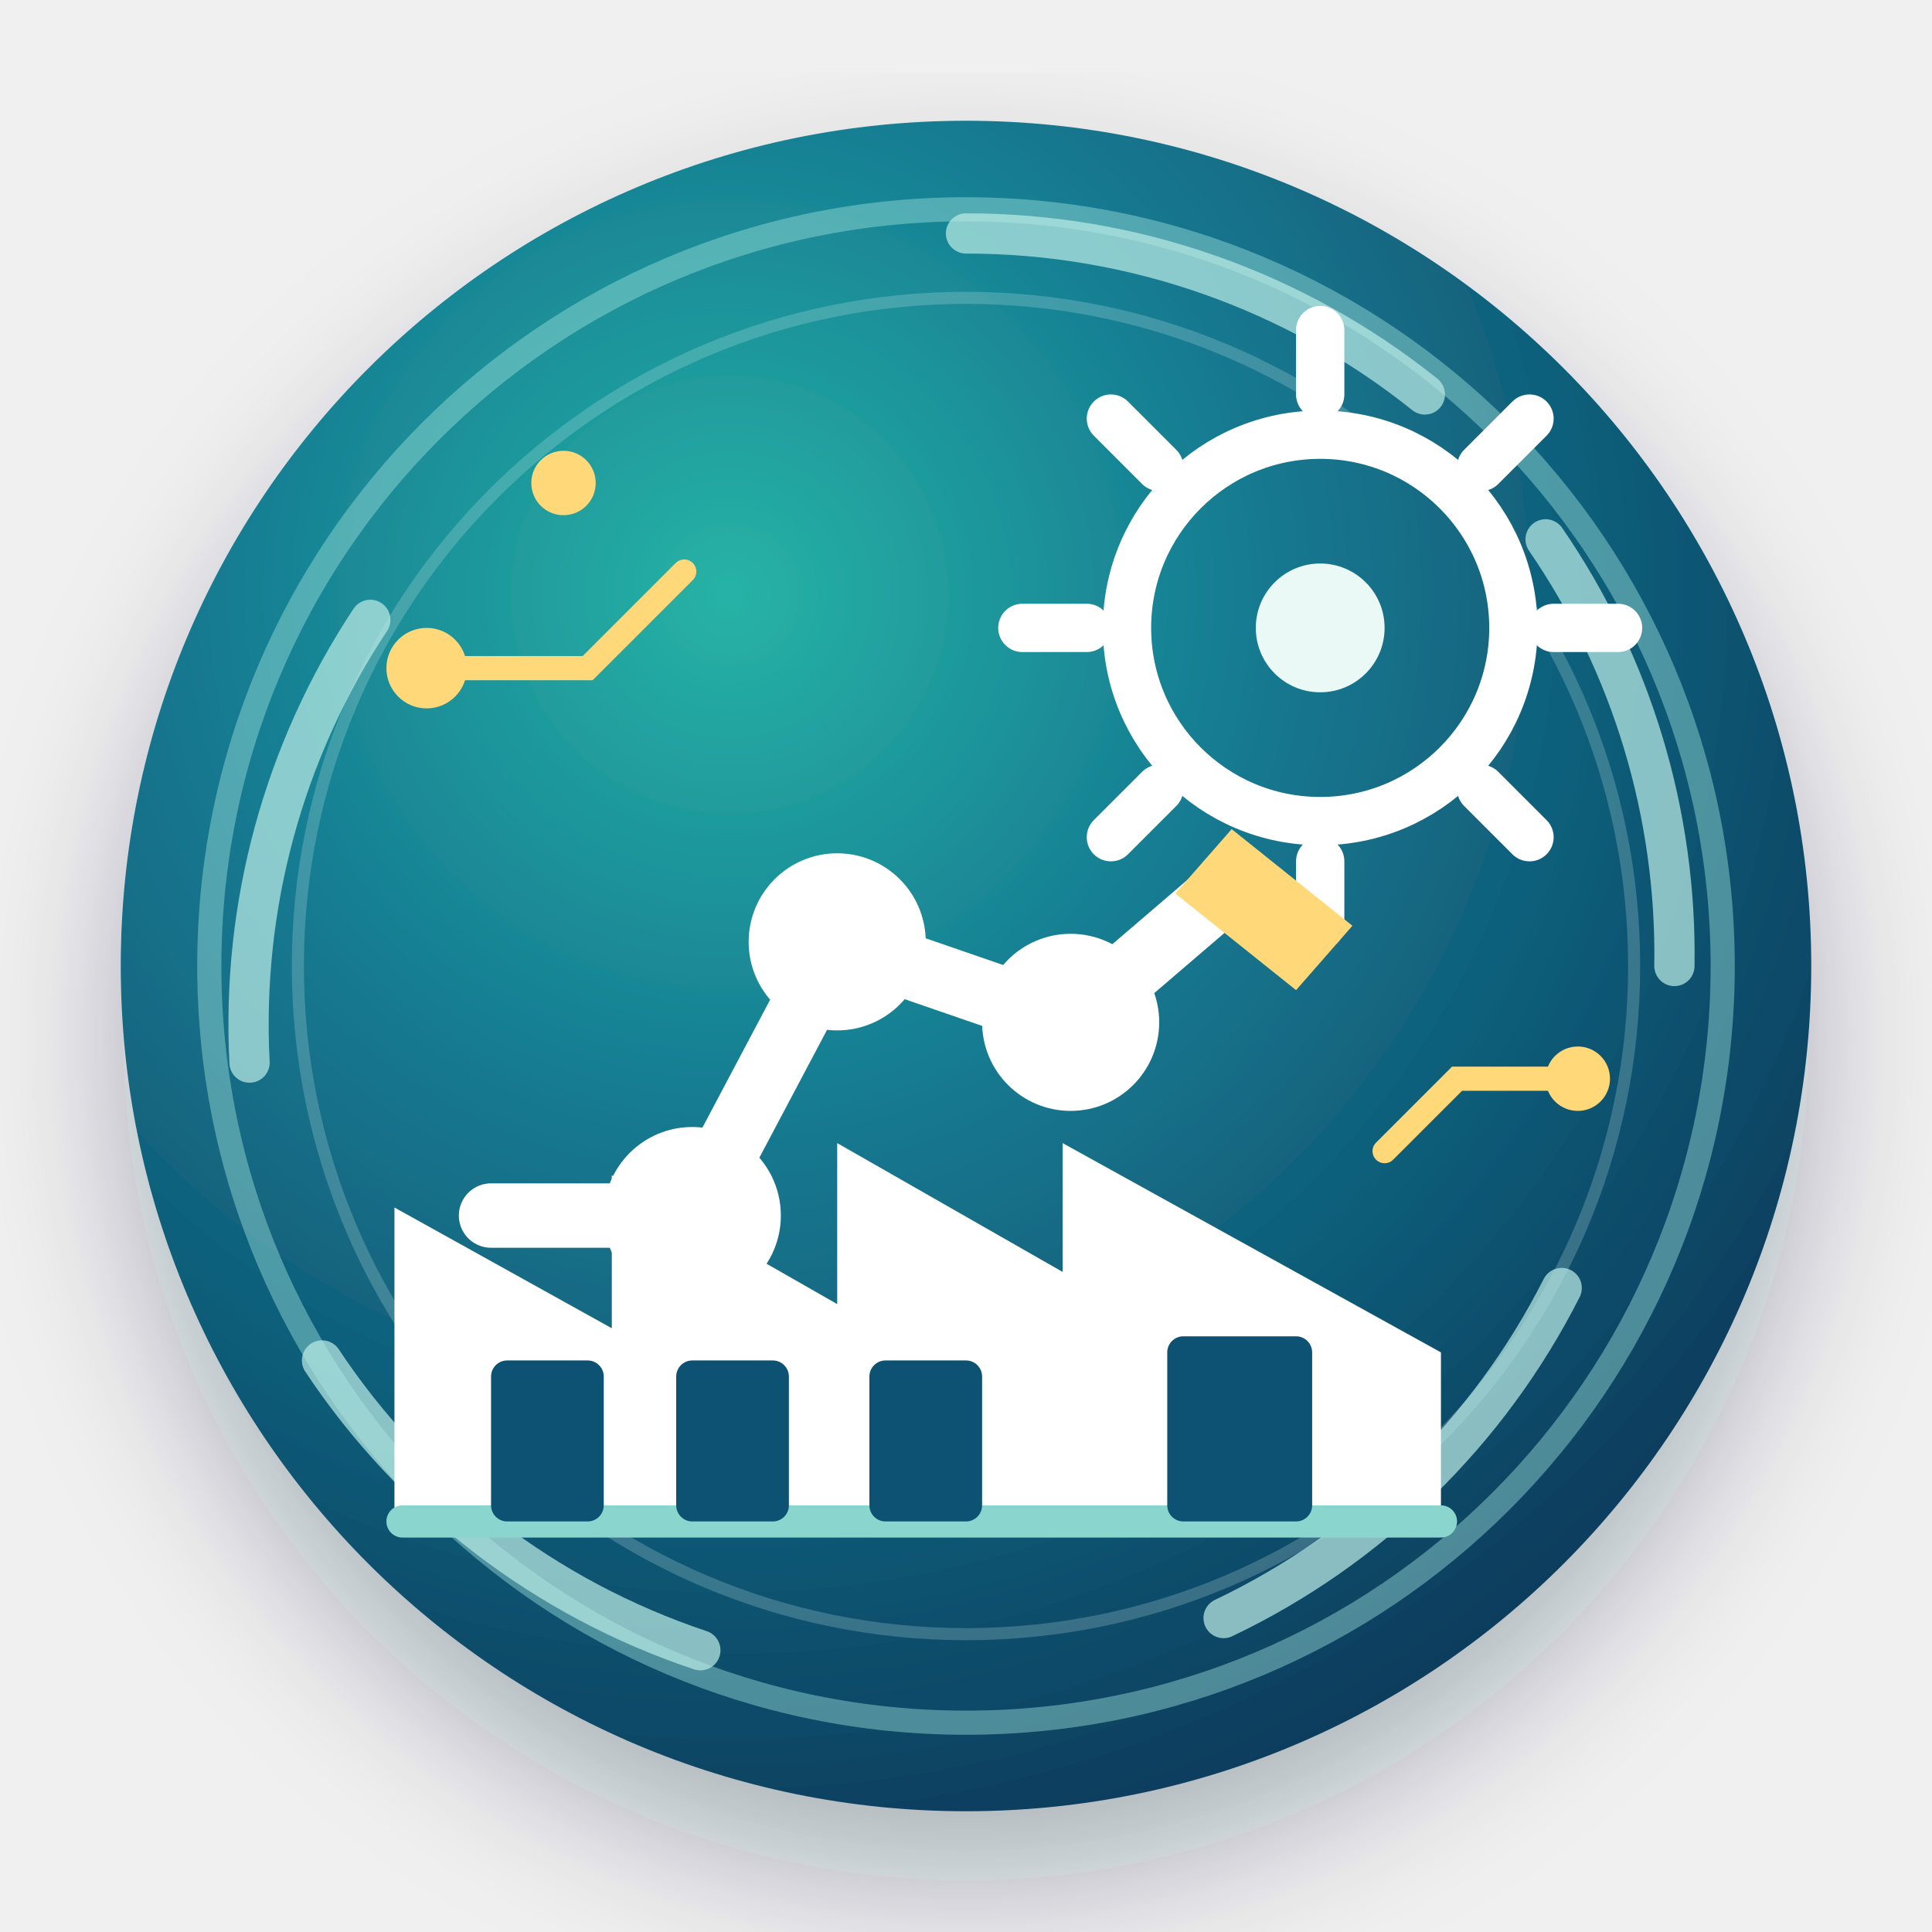
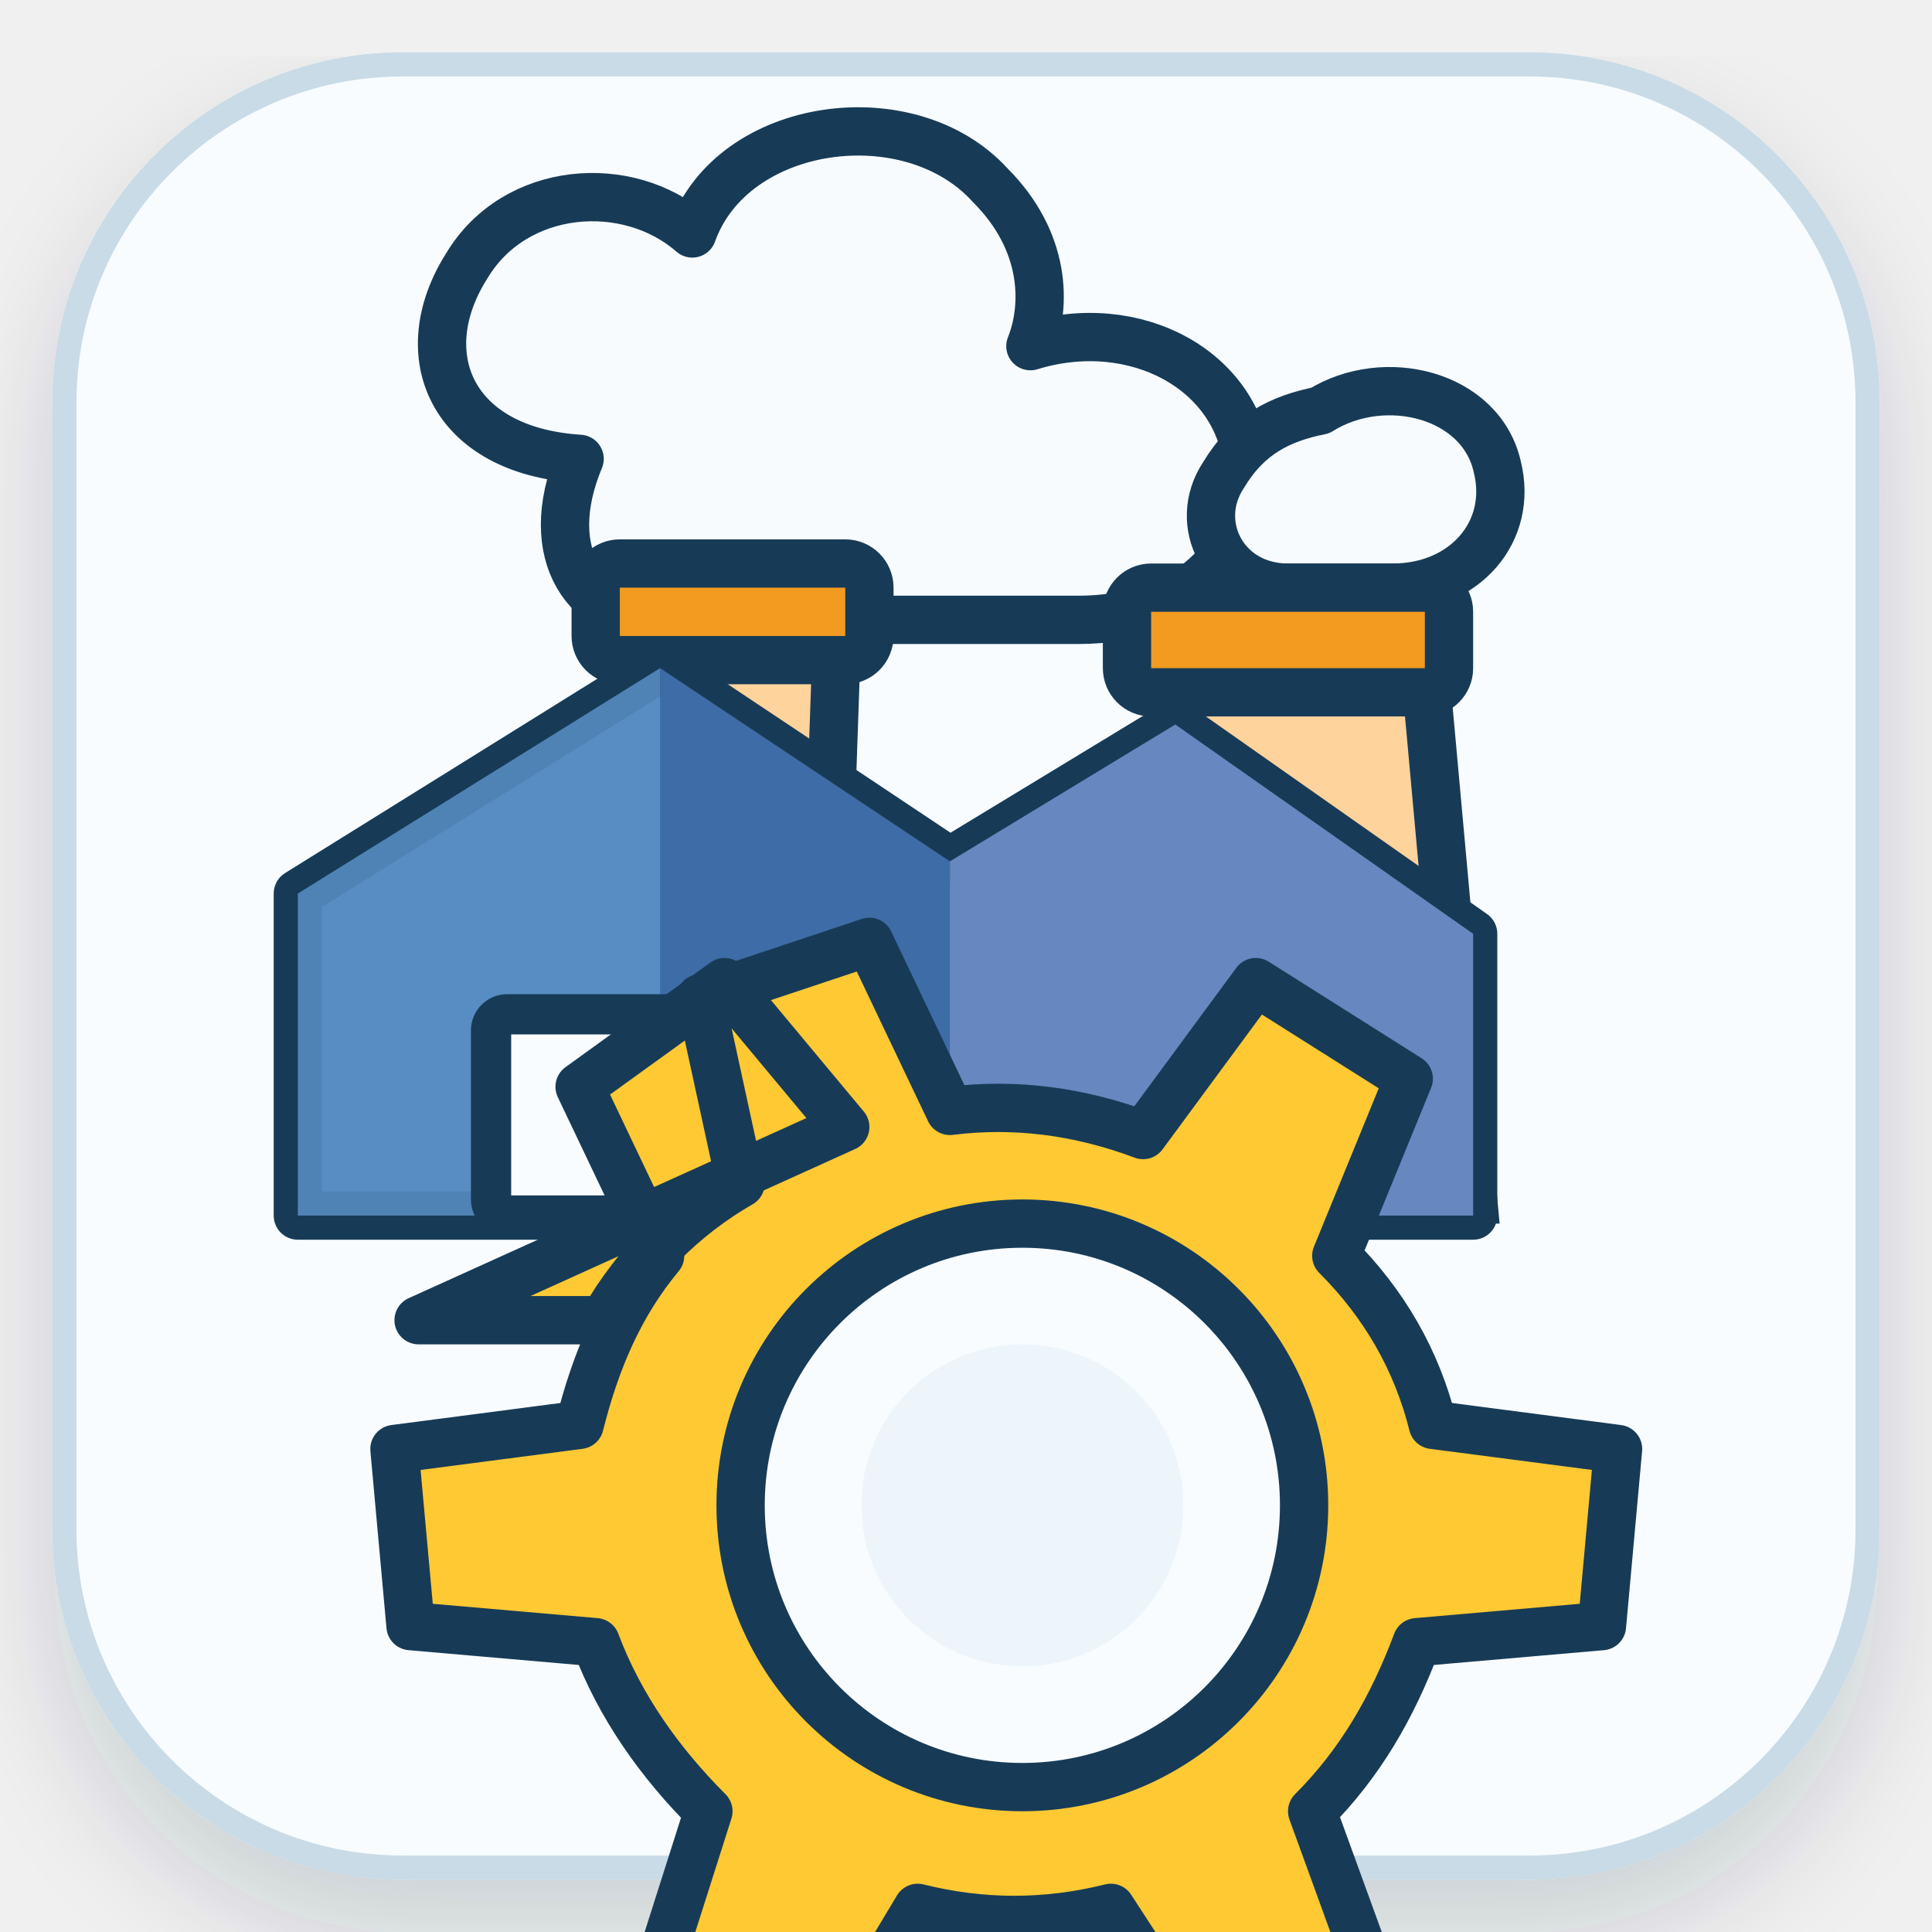
<svg xmlns="http://www.w3.org/2000/svg" viewBox="0 0 240 240" role="img" aria-label="División Industrial">
  <defs>
-     <radialGradient id="bg" cx="36%" cy="28%" r="82%">
-       <stop offset="0" stop-color="#27B3A6" />
-       <stop offset=".38" stop-color="#157A91" />
-       <stop offset="1" stop-color="#0A3456" />
-     </radialGradient>
-     <linearGradient id="steel" x1="50" y1="35" x2="186" y2="196">
-       <stop stop-color="#FFFFFF" />
-       <stop offset=".48" stop-color="#E8F8F5" />
-       <stop offset="1" stop-color="#A6DDD7" />
+     <linearGradient id="bg" x1="18" y1="15" x2="215" y2="225">
+       <stop stop-color="#F8FCFF" />
+       <stop offset=".58" stop-color="#EDF5FA" />
+       <stop offset="1" stop-color="#DDEAF2" />
    </linearGradient>
-     <linearGradient id="accent" x1="88" y1="95" x2="176" y2="174">
-       <stop stop-color="#FFD87A" />
-       <stop offset="1" stop-color="#F5A63A" />
+     <linearGradient id="factory" x1="44" y1="67" x2="178" y2="158">
+       <stop stop-color="#4C7DB6" />
+       <stop offset=".52" stop-color="#315E9E" />
+       <stop offset="1" stop-color="#264A84" />
    </linearGradient>
-     <filter id="shadow" x="-25%" y="-25%" width="150%" height="150%">
-       <feDropShadow dx="0" dy="9" stdDeviation="9" flood-color="#052438" flood-opacity=".28" />
+     <linearGradient id="chimney" x1="118" y1="55" x2="175" y2="142">
+       <stop stop-color="#FFD39C" />
+       <stop offset="1" stop-color="#E8A45F" />
+     </linearGradient>
+     <linearGradient id="gear" x1="57" y1="148" x2="176" y2="226">
+       <stop stop-color="#FFC933" />
+       <stop offset=".58" stop-color="#F3A900" />
+       <stop offset="1" stop-color="#DB8900" />
+     </linearGradient>
+     <filter id="shadow" x="-20%" y="-20%" width="140%" height="140%">
+       <feDropShadow dx="0" dy="7" stdDeviation="7" flood-color="#0B2B43" flood-opacity=".16" />
    </filter>
  </defs>
-   <circle cx="120" cy="120" r="105" fill="url(#bg)" filter="url(#shadow)" />
-   <circle cx="120" cy="120" r="94" fill="none" stroke="#9CE1DA" stroke-width="3" stroke-opacity=".45" />
-   <circle cx="120" cy="120" r="83" fill="none" stroke="#D7F3EF" stroke-width="1.5" stroke-opacity=".22" />
-   <g fill="none" stroke="#B8EAE4" stroke-width="5" stroke-linecap="round" opacity=".72">
-     <path d="M120 29a91 91 0 0 1 57 20" />
-     <path d="M192 67a91 91 0 0 1 16 53" />
-     <path d="M194 160a91 91 0 0 1-42 41" />
-     <path d="M87 205a91 91 0 0 1-47-36" />
-     <path d="M31 132a91 91 0 0 1 15-55" />
+   <rect x="8" y="8" width="224" height="224" rx="42" fill="url(#bg)" stroke="#C8DBE7" stroke-width="3" filter="url(#shadow)" />
+   <g fill="#F7FBFE" stroke="#173B57" stroke-width="6" stroke-linejoin="round">
+     <path d="M72 57c-16-1-21-13-14-24 6-10 20-11 28-4 5-14 27-17 37-6 7 7 7 15 5 20 13-4 26 3 27 15 1 11-8 19-21 19H82c-9 0-15-8-10-20Z" />
+     <path d="M164 51c8-5 20-2 22 7 2 8-4 15-13 15h-13c-8 0-12-8-8-14 3-5 7-7 12-8Z" />
  </g>
-   <g transform="translate(164 78)" fill="none" stroke="url(#steel)" stroke-width="6" stroke-linecap="round">
-     <circle r="24" />
-     <circle r="8" fill="#EAF9F6" stroke="none" />
-     <path d="M0-37v8M0 29v8M-37 0h8M29 0h8M-26-26l6 6M20 20l6 6M26-26l-6 6M-20 20l-6 6" />
-   </g>
-   <g stroke="#FFFFFF" stroke-width="8" stroke-linecap="round" stroke-linejoin="round" fill="none">
-     <path d="M61 151h25l18-34 29 10" />
-     <circle cx="86" cy="151" r="7" fill="#FFFFFF" />
-     <circle cx="104" cy="117" r="7" fill="#FFFFFF" />
-     <circle cx="133" cy="127" r="7" fill="#FFFFFF" />
-     <path d="M133 127l21-18" />
-   </g>
-   <path d="M153 103l15 12-7 8-15-12Z" fill="url(#accent)" />
-   <path d="M49 189v-39l27 15v-19l28 16v-20l28 16v-16l47 26v21H49Z" fill="#FFFFFF" />
-   <path d="M50 189h129" stroke="#8AD5CE" stroke-width="4" stroke-linecap="round" />
-   <rect x="61" y="169" width="14" height="20" rx="2" fill="#0D5273" />
-   <rect x="84" y="169" width="14" height="20" rx="2" fill="#0D5273" />
-   <rect x="108" y="169" width="14" height="20" rx="2" fill="#0D5273" />
-   <rect x="145" y="166" width="18" height="23" rx="2" fill="#0D5273" />
-   <g fill="#FFD87A">
-     <circle cx="53" cy="83" r="5" />
-     <circle cx="70" cy="60" r="4" />
-     <circle cx="196" cy="134" r="4" />
-   </g>
-   <g stroke="#FFD87A" stroke-width="3" fill="none" stroke-linecap="round">
-     <path d="M53 83h20l12-12" />
-     <path d="M196 134h-15l-9 9" />
-   </g>
+   <path d="M78 78h26l-2 58H80Z" fill="url(#chimney)" stroke="#173B57" stroke-width="6" />
+   <rect x="74" y="70" width="34" height="12" rx="3" fill="#F29B20" stroke="#173B57" stroke-width="6" />
+   <path d="M146 83h31l6 66h-43Z" fill="url(#chimney)" stroke="#173B57" stroke-width="6" />
+   <rect x="140" y="73" width="40" height="13" rx="3" fill="#F29B20" stroke="#173B57" stroke-width="6" />
+   <path d="M37 151V111l45-28 36 24 28-17 37 26v35H37Z" fill="url(#factory)" stroke="#173B57" stroke-width="6" stroke-linejoin="round" />
+   <path d="M37 111l45-28v68H37Z" fill="#5B8FC5" opacity=".85" />
+   <path d="M82 83l36 24v44H82Z" fill="#3E6CA7" />
+   <path d="M118 107l28-17 37 26v35h-65Z" fill="#6687BF" />
+   <rect x="61" y="126" width="29" height="25" rx="2" fill="#F9FCFE" stroke="#173B57" stroke-width="5" />
+   <path d="M52 164h23c4-7 10-13 17-17l-5-23 21-7 10 21c8-1 16 0 24 3l14-19 19 12-9 22c6 6 10 13 12 21l23 3-2 22-23 2c-3 8-7 15-13 21l8 22-20 10-13-20c-8 2-16 2-24 0l-12 20-21-10 7-22c-6-6-11-13-14-21l-23-2-2-22 23-3c2-8 5-15 10-21l-10-21 18-13 15 18Z" fill="url(#gear)" stroke="#173B57" stroke-width="6" stroke-linejoin="round" />
+   <circle cx="127" cy="187" r="35" fill="#F8FCFF" stroke="#173B57" stroke-width="6" />
+   <circle cx="127" cy="187" r="20" fill="#EDF5FA" />
</svg>
